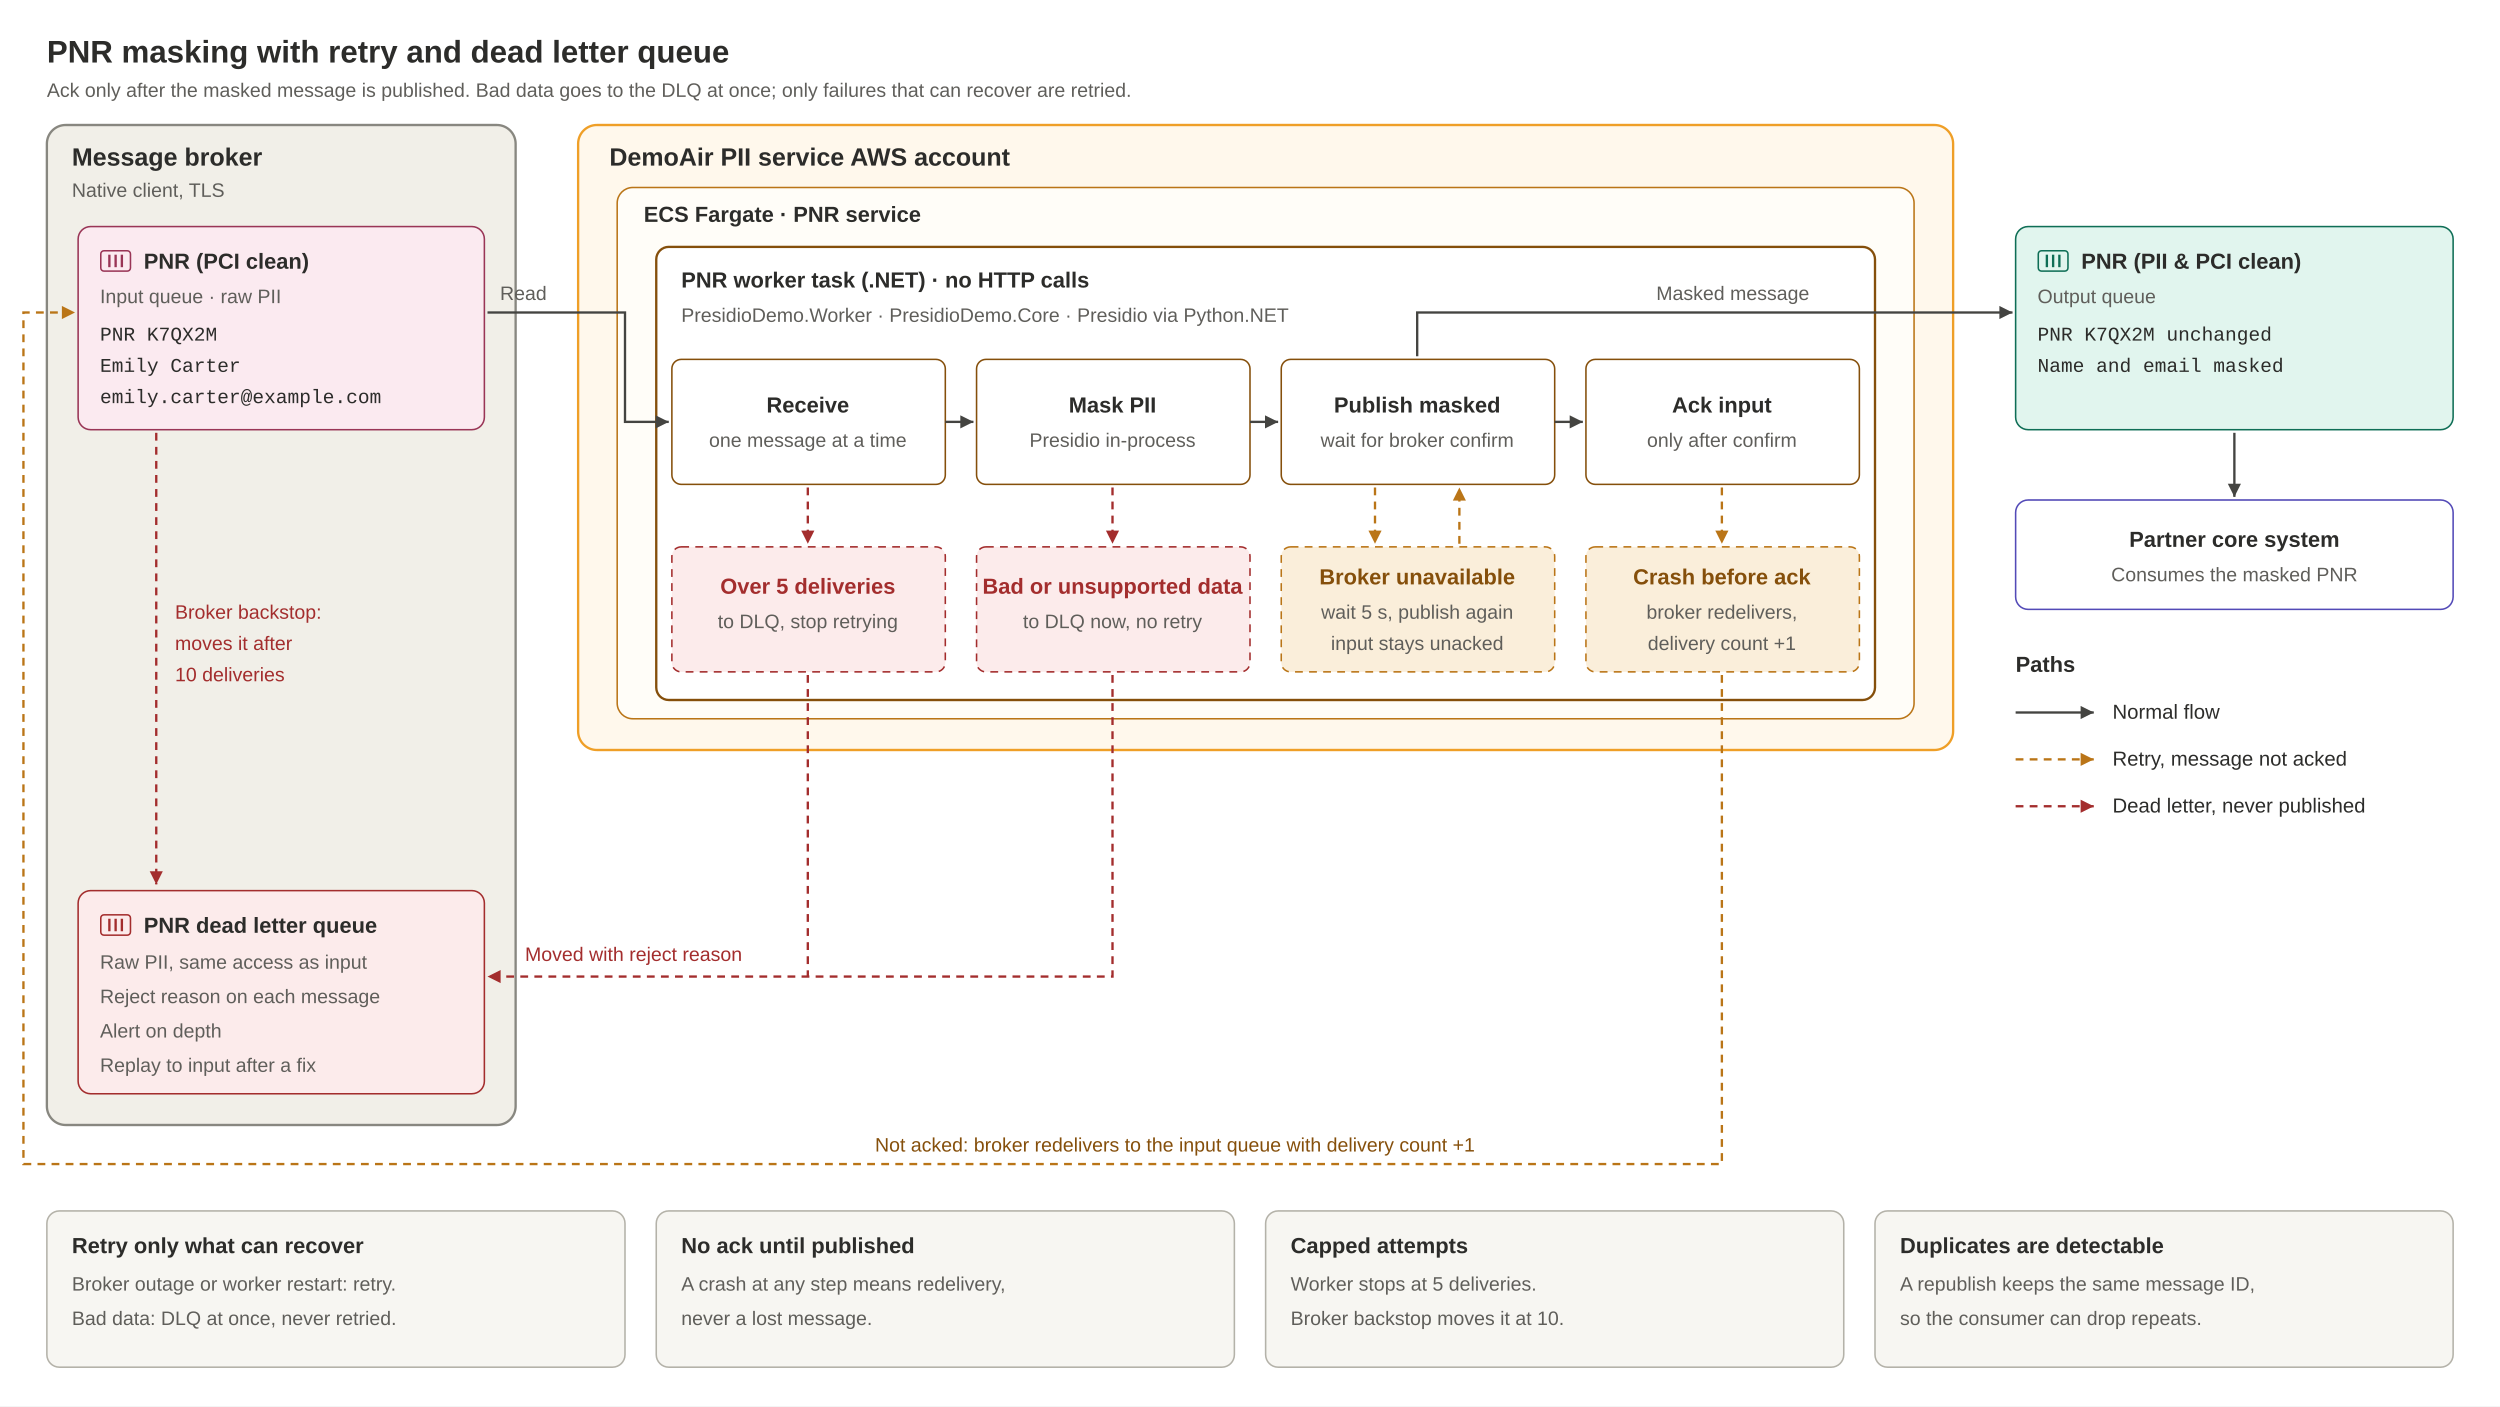
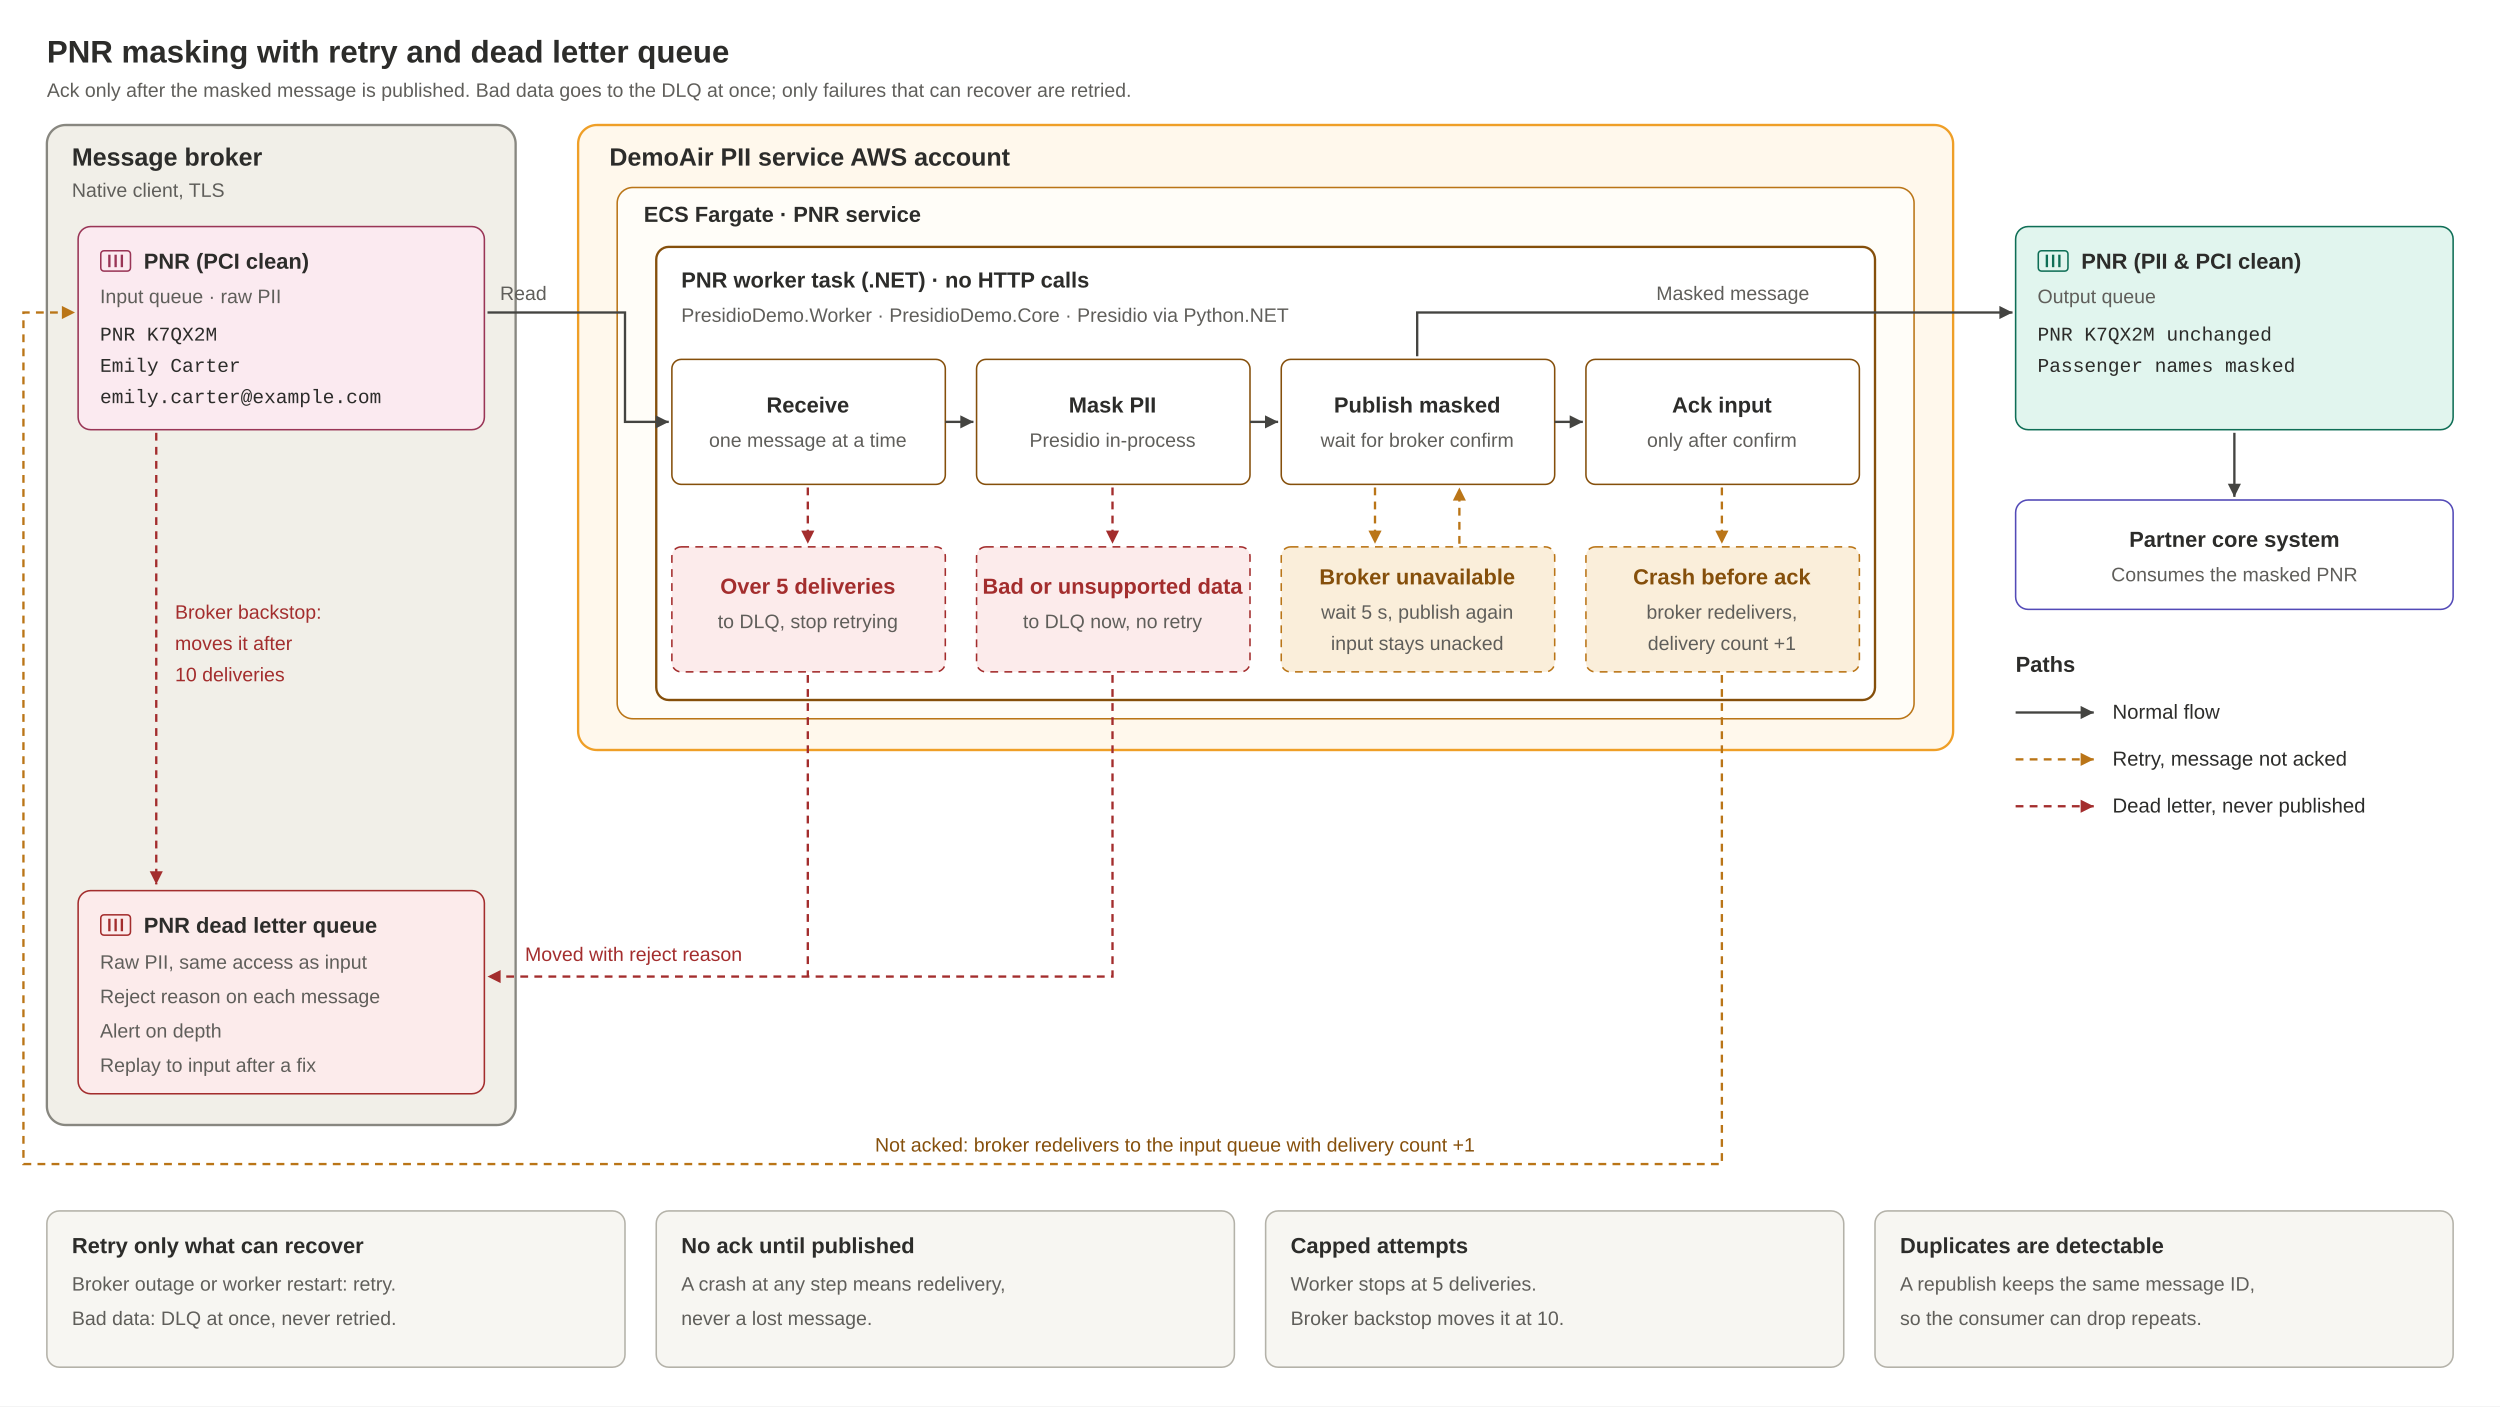
<svg xmlns="http://www.w3.org/2000/svg" viewBox="0 0 1600 900" role="img" aria-labelledby="title desc">
  <defs>
    <marker id="a" viewBox="0 0 10 10" refX="9" refY="5" markerWidth="7" markerHeight="7" orient="auto-start-reverse">
      <path d="M1 1L9 5L1 9z" fill="#444441" />
    </marker>
    <marker id="r" viewBox="0 0 10 10" refX="9" refY="5" markerWidth="7" markerHeight="7" orient="auto-start-reverse">
      <path d="M1 1L9 5L1 9z" fill="#A32D2D" />
    </marker>
    <marker id="y" viewBox="0 0 10 10" refX="9" refY="5" markerWidth="7" markerHeight="7" orient="auto-start-reverse">
      <path d="M1 1L9 5L1 9z" fill="#BA7517" />
    </marker>
    <symbol id="q" viewBox="0 0 20 14">
      <rect x="0.5" y="0.5" width="19" height="13" rx="2" fill="none" stroke="currentColor" />
      <path d="M6 3V11M10 3V11M14 3V11" stroke="currentColor" stroke-width="1.5" />
    </symbol>
    <style>
text{font-family:'Segoe UI',Arial,sans-serif;fill:#2C2C2A}
.h{font-size:16px;font-weight:600}
.t{font-size:14px;font-weight:600}
.s{font-size:13px}
.m{font-size:12.5px;fill:#5F5E5A}
.d{font-size:12.5px;font-family:Consolas,'Courier New',monospace;fill:#2C2C2A}
.ln{fill:none;stroke:#444441;stroke-width:1.5}
.dl{fill:none;stroke:#A32D2D;stroke-width:1.5;stroke-dasharray:5 4}
.rl{fill:none;stroke:#BA7517;stroke-width:1.5;stroke-dasharray:5 4}
.iq rect{fill:#FBEAF0;stroke:#993556}.iq{color:#993556}
.dq rect{fill:#FCEBEB;stroke:#A32D2D}.dq{color:#A32D2D}
.cq rect{fill:#E1F5EE;stroke:#0F6E56}.cq{color:#0F6E56}
.st rect{fill:#FFFFFF;stroke:#854F0B}
.fx rect{fill:#FCEBEB;stroke:#A32D2D;stroke-dasharray:5 4}
.rt rect{fill:#FAEEDA;stroke:#BA7517;stroke-dasharray:5 4}
.cd rect{fill:#F7F6F2;stroke:#B4B2A9}
</style>
  </defs>
  <rect width="1600" height="900" fill="#FFFFFF" />
  <text class="h" x="30" y="40" style="font-size:20px">PNR masking with retry and dead letter queue</text>
  <text class="m" x="30" y="62">Ack only after the masked message is published. Bad data goes to the DLQ at once; only failures that can recover are retried.</text>
  <rect x="30" y="80" width="300" height="640" rx="12" fill="#F1EFE8" stroke="#888780" stroke-width="1.5" />
  <text class="h" x="46" y="106">Message broker</text>
  <text class="m" x="46" y="126">Native client, TLS</text>
  <g class="iq">
    <rect x="50" y="145" width="260" height="130" rx="8" />
    <use href="#q" x="64" y="160" width="20" height="14" />
    <text class="t" x="92" y="172">PNR (PCI clean)</text>
    <text class="m" x="64" y="194">Input queue · raw PII</text>
    <text class="d" x="64" y="218">PNR K7QX2M</text>
    <text class="d" x="64" y="238">Emily Carter</text>
    <text class="d" x="64" y="258">emily.carter@example.com</text>
  </g>
  <g class="dq">
    <rect x="50" y="570" width="260" height="130" rx="8" />
    <use href="#q" x="64" y="585" width="20" height="14" />
    <text class="t" x="92" y="597">PNR dead letter queue</text>
    <text class="m" x="64" y="620">Raw PII, same access as input</text>
    <text class="m" x="64" y="642">Reject reason on each message</text>
    <text class="m" x="64" y="664">Alert on depth</text>
    <text class="m" x="64" y="686">Replay to input after a fix</text>
  </g>
  <path class="dl" d="M100 277V566" marker-end="url(#r)" />
  <text class="m" x="112" y="396" style="fill:#A32D2D">Broker backstop:</text>
  <text class="m" x="112" y="416" style="fill:#A32D2D">moves it after</text>
  <text class="m" x="112" y="436" style="fill:#A32D2D">10 deliveries</text>
  <rect x="370" y="80" width="880" height="400" rx="12" fill="#FFF8EC" stroke="#EF9F27" stroke-width="1.5" />
  <text class="h" x="390" y="106">DemoAir PII service AWS account</text>
  <rect x="395" y="120" width="830" height="340" rx="10" fill="#FFFDF8" stroke="#BA7517" />
  <text class="t" x="412" y="142">ECS Fargate · PNR service</text>
  <rect x="420" y="158" width="780" height="290" rx="8" fill="#FFFFFF" stroke="#854F0B" stroke-width="1.5" />
  <text class="t" x="436" y="184">PNR worker task (.NET) · no HTTP calls</text>
  <text class="m" x="436" y="206">PresidioDemo.Worker · PresidioDemo.Core · Presidio via Python.NET</text>
  <g class="st">
    <rect x="430" y="230" width="175" height="80" rx="6" />
    <text class="t" x="517" y="264" text-anchor="middle">Receive</text>
    <text class="m" x="517" y="286" text-anchor="middle">one message at a time</text>
  </g>
  <g class="st">
    <rect x="625" y="230" width="175" height="80" rx="6" />
    <text class="t" x="712" y="264" text-anchor="middle">Mask PII</text>
    <text class="m" x="712" y="286" text-anchor="middle">Presidio in-process</text>
  </g>
  <g class="st">
    <rect x="820" y="230" width="175" height="80" rx="6" />
    <text class="t" x="907" y="264" text-anchor="middle">Publish masked</text>
    <text class="m" x="907" y="286" text-anchor="middle">wait for broker confirm</text>
  </g>
  <g class="st">
    <rect x="1015" y="230" width="175" height="80" rx="6" />
    <text class="t" x="1102" y="264" text-anchor="middle">Ack input</text>
    <text class="m" x="1102" y="286" text-anchor="middle">only after confirm</text>
  </g>
  <path class="ln" d="M605 270H623" marker-end="url(#a)" />
  <path class="ln" d="M800 270H818" marker-end="url(#a)" />
  <path class="ln" d="M995 270H1013" marker-end="url(#a)" />
  <g class="fx">
    <rect x="430" y="350" width="175" height="80" rx="6" />
    <text class="t" x="517" y="380" text-anchor="middle" style="fill:#A32D2D">Over 5 deliveries</text>
    <text class="m" x="517" y="402" text-anchor="middle">to DLQ, stop retrying</text>
  </g>
  <g class="fx">
    <rect x="625" y="350" width="175" height="80" rx="6" />
    <text class="t" x="712" y="380" text-anchor="middle" style="fill:#A32D2D">Bad or unsupported data</text>
    <text class="m" x="712" y="402" text-anchor="middle">to DLQ now, no retry</text>
  </g>
  <g class="rt">
    <rect x="820" y="350" width="175" height="80" rx="6" />
    <text class="t" x="907" y="374" text-anchor="middle" style="fill:#854F0B">Broker unavailable</text>
    <text class="m" x="907" y="396" text-anchor="middle">wait 5 s, publish again</text>
    <text class="m" x="907" y="416" text-anchor="middle">input stays unacked</text>
  </g>
  <g class="rt">
    <rect x="1015" y="350" width="175" height="80" rx="6" />
    <text class="t" x="1102" y="374" text-anchor="middle" style="fill:#854F0B">Crash before ack</text>
    <text class="m" x="1102" y="396" text-anchor="middle">broker redelivers,</text>
    <text class="m" x="1102" y="416" text-anchor="middle">delivery count +1</text>
  </g>
  <path class="dl" d="M517 312V348" marker-end="url(#r)" />
  <path class="dl" d="M712 312V348" marker-end="url(#r)" />
  <path class="rl" d="M880 312V348" marker-end="url(#y)" />
  <path class="rl" d="M934 348V312" marker-end="url(#y)" />
  <path class="rl" d="M1102 312V348" marker-end="url(#y)" />
  <path class="ln" d="M312 200H400V270H428" marker-end="url(#a)" />
  <text class="m" x="320" y="192">Read</text>
  <path class="ln" d="M907 228V200H1288" marker-end="url(#a)" />
  <text class="m" x="1060" y="192">Masked message</text>
  <path class="dl" d="M517 432V625" />
  <path class="dl" d="M712 432V625H312" marker-end="url(#r)" />
  <text class="m" x="336" y="615" style="fill:#A32D2D">Moved with reject reason</text>
  <path class="rl" d="M1102 432V745H15V200H48" marker-end="url(#y)" />
  <text class="m" x="560" y="737" style="fill:#854F0B">Not acked: broker redelivers to the input queue with delivery count +1</text>
  <g class="cq">
    <rect x="1290" y="145" width="280" height="130" rx="8" />
    <use href="#q" x="1304" y="160" width="20" height="14" />
    <text class="t" x="1332" y="172">PNR (PII &amp; PCI clean)</text>
    <text class="m" x="1304" y="194">Output queue</text>
    <text class="d" x="1304" y="218">PNR K7QX2M unchanged</text>
-     <text class="d" x="1304" y="238">Name and email masked</text>
+     <text class="d" x="1304" y="238">Passenger names masked</text>
  </g>
  <g class="st">
    <rect x="1290" y="320" width="280" height="70" rx="8" style="stroke:#534AB7" />
    <text class="t" x="1430" y="350" text-anchor="middle">Partner core system</text>
    <text class="m" x="1430" y="372" text-anchor="middle">Consumes the masked PNR</text>
  </g>
  <path class="ln" d="M1430 277V318" marker-end="url(#a)" />
  <text class="t" x="1290" y="430">Paths</text>
  <path class="ln" d="M1290 456H1340" marker-end="url(#a)" />
  <text class="s" x="1352" y="460">Normal flow</text>
  <path class="rl" d="M1290 486H1340" marker-end="url(#y)" />
  <text class="s" x="1352" y="490">Retry, message not acked</text>
  <path class="dl" d="M1290 516H1340" marker-end="url(#r)" />
  <text class="s" x="1352" y="520">Dead letter, never published</text>
  <g class="cd">
    <rect x="30" y="775" width="370" height="100" rx="8" />
    <text class="t" x="46" y="802">Retry only what can recover</text>
    <text class="m" x="46" y="826">Broker outage or worker restart: retry.</text>
    <text class="m" x="46" y="848">Bad data: DLQ at once, never retried.</text>
  </g>
  <g class="cd">
    <rect x="420" y="775" width="370" height="100" rx="8" />
    <text class="t" x="436" y="802">No ack until published</text>
    <text class="m" x="436" y="826">A crash at any step means redelivery,</text>
    <text class="m" x="436" y="848">never a lost message.</text>
  </g>
  <g class="cd">
    <rect x="810" y="775" width="370" height="100" rx="8" />
    <text class="t" x="826" y="802">Capped attempts</text>
    <text class="m" x="826" y="826">Worker stops at 5 deliveries.</text>
    <text class="m" x="826" y="848">Broker backstop moves it at 10.</text>
  </g>
  <g class="cd">
    <rect x="1200" y="775" width="370" height="100" rx="8" />
    <text class="t" x="1216" y="802">Duplicates are detectable</text>
    <text class="m" x="1216" y="826">A republish keeps the same message ID,</text>
    <text class="m" x="1216" y="848">so the consumer can drop repeats.</text>
  </g>
</svg>
